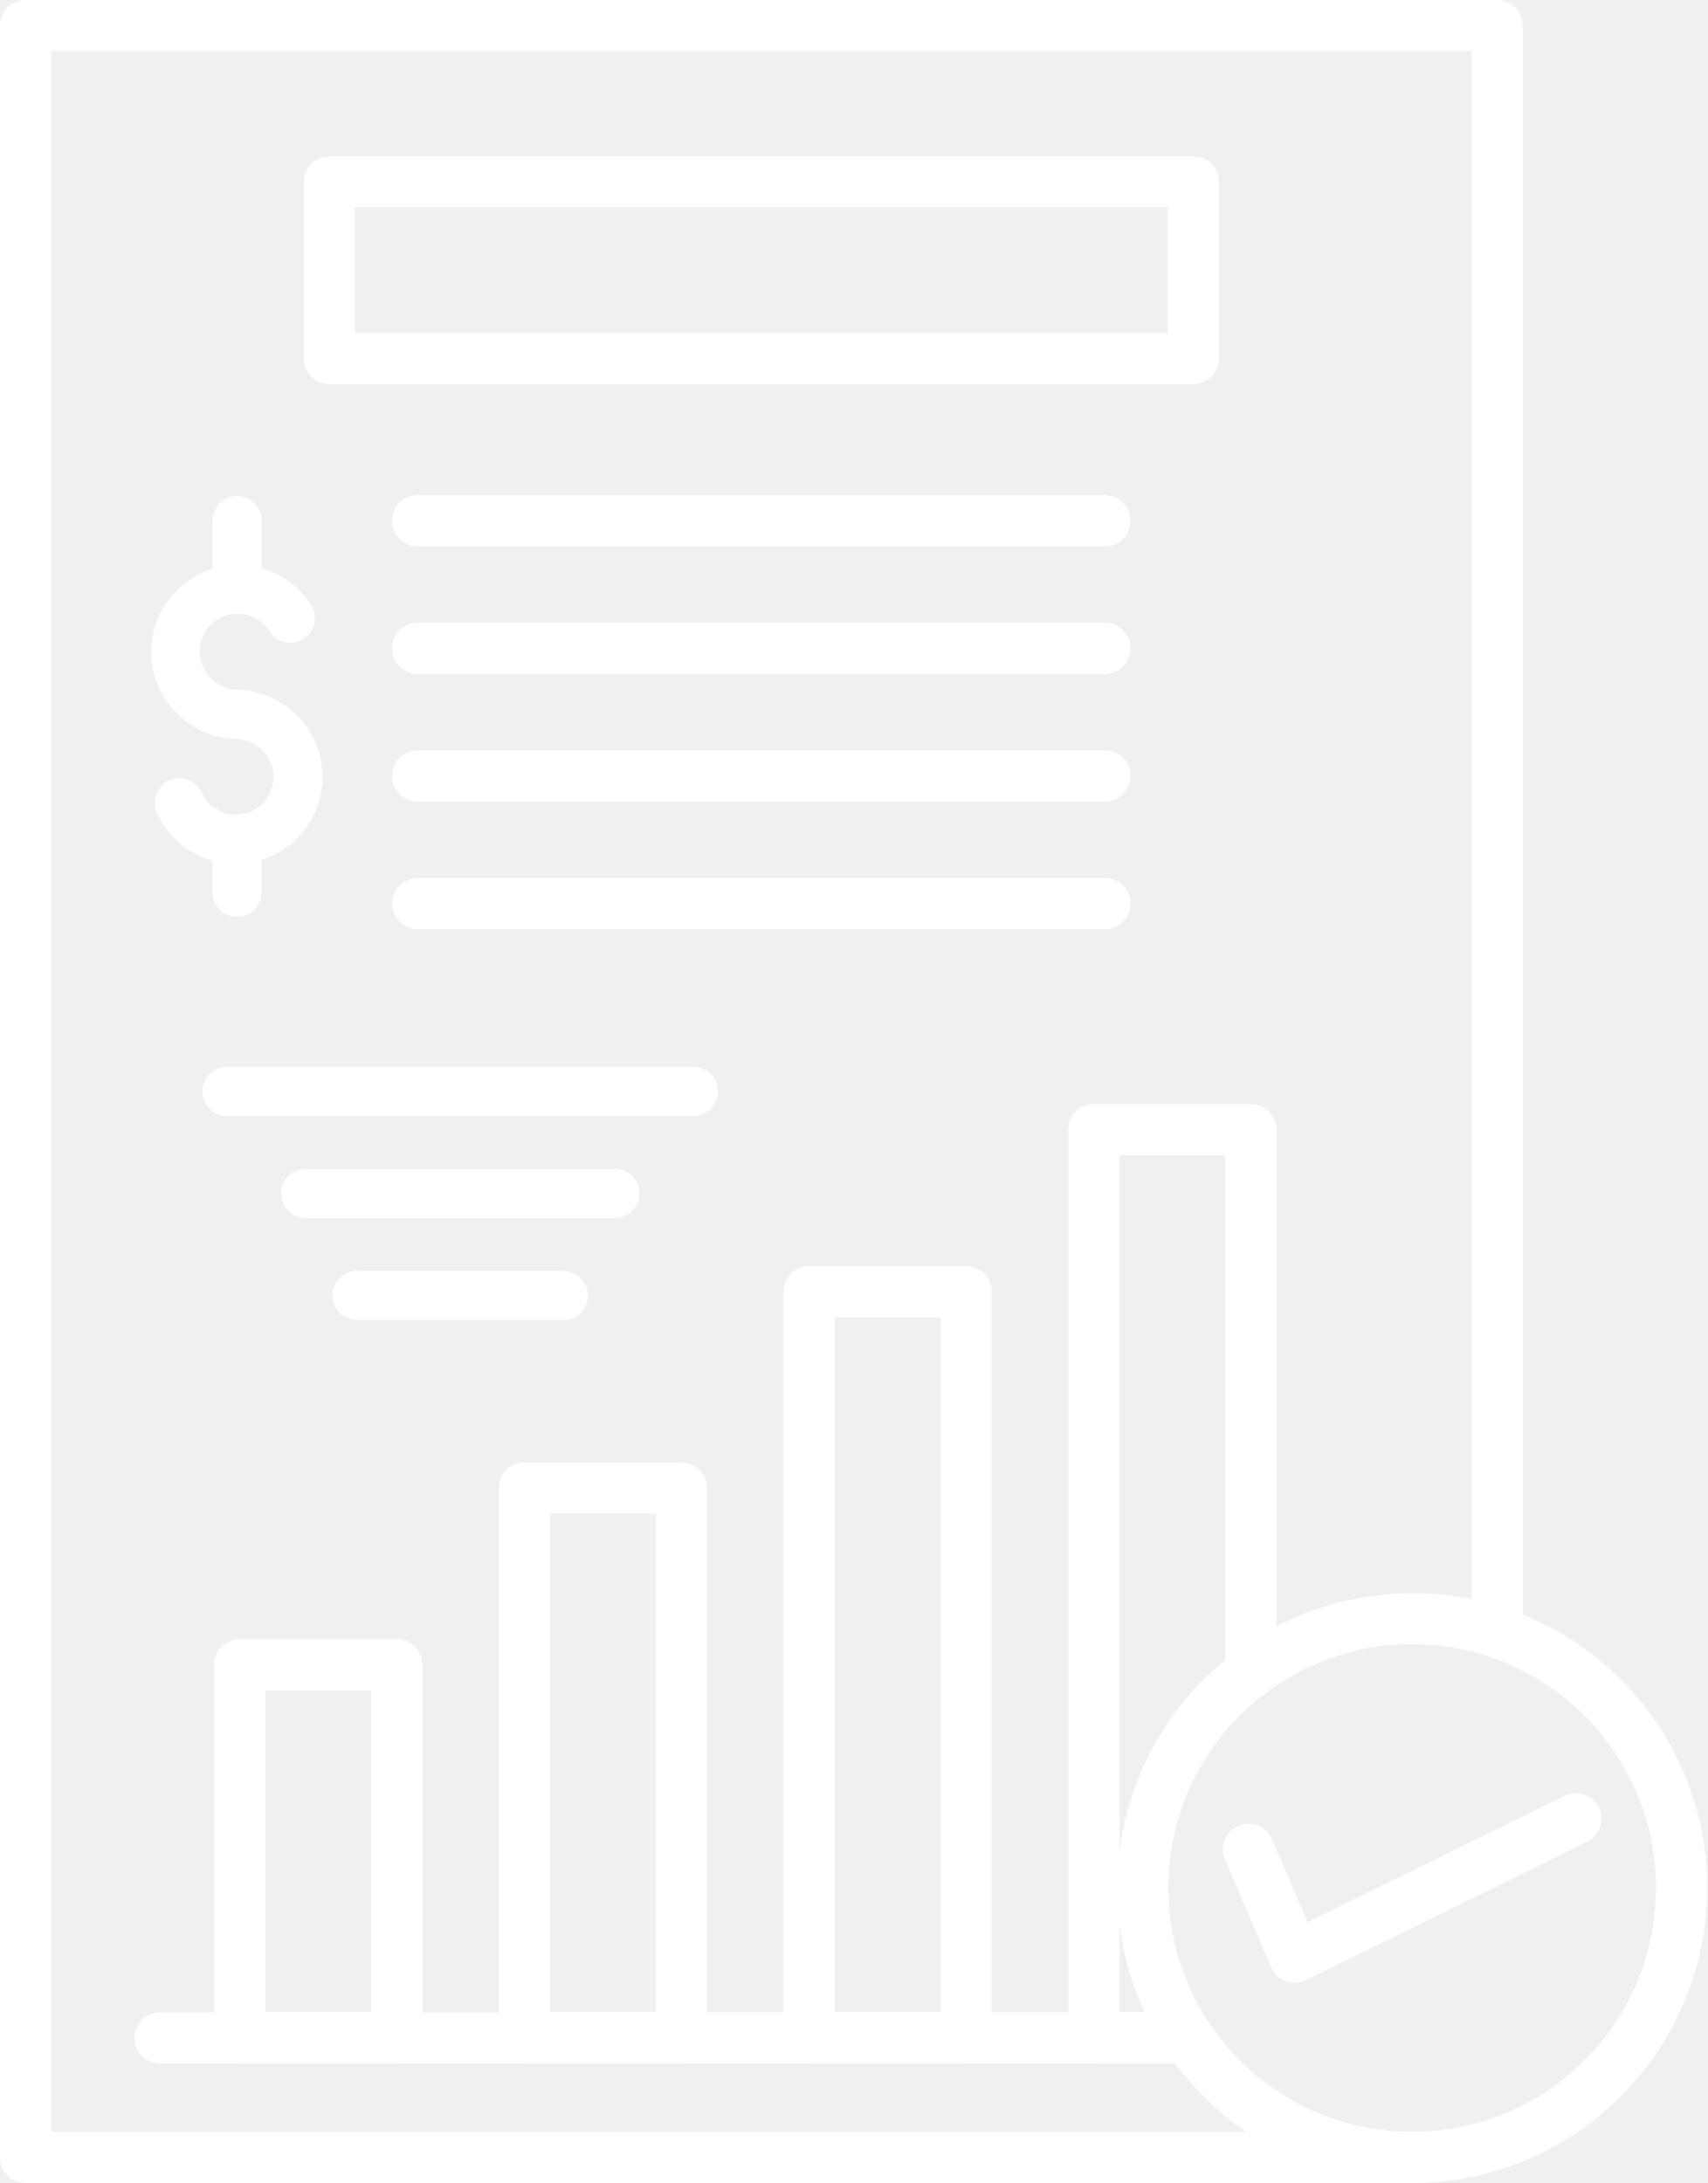
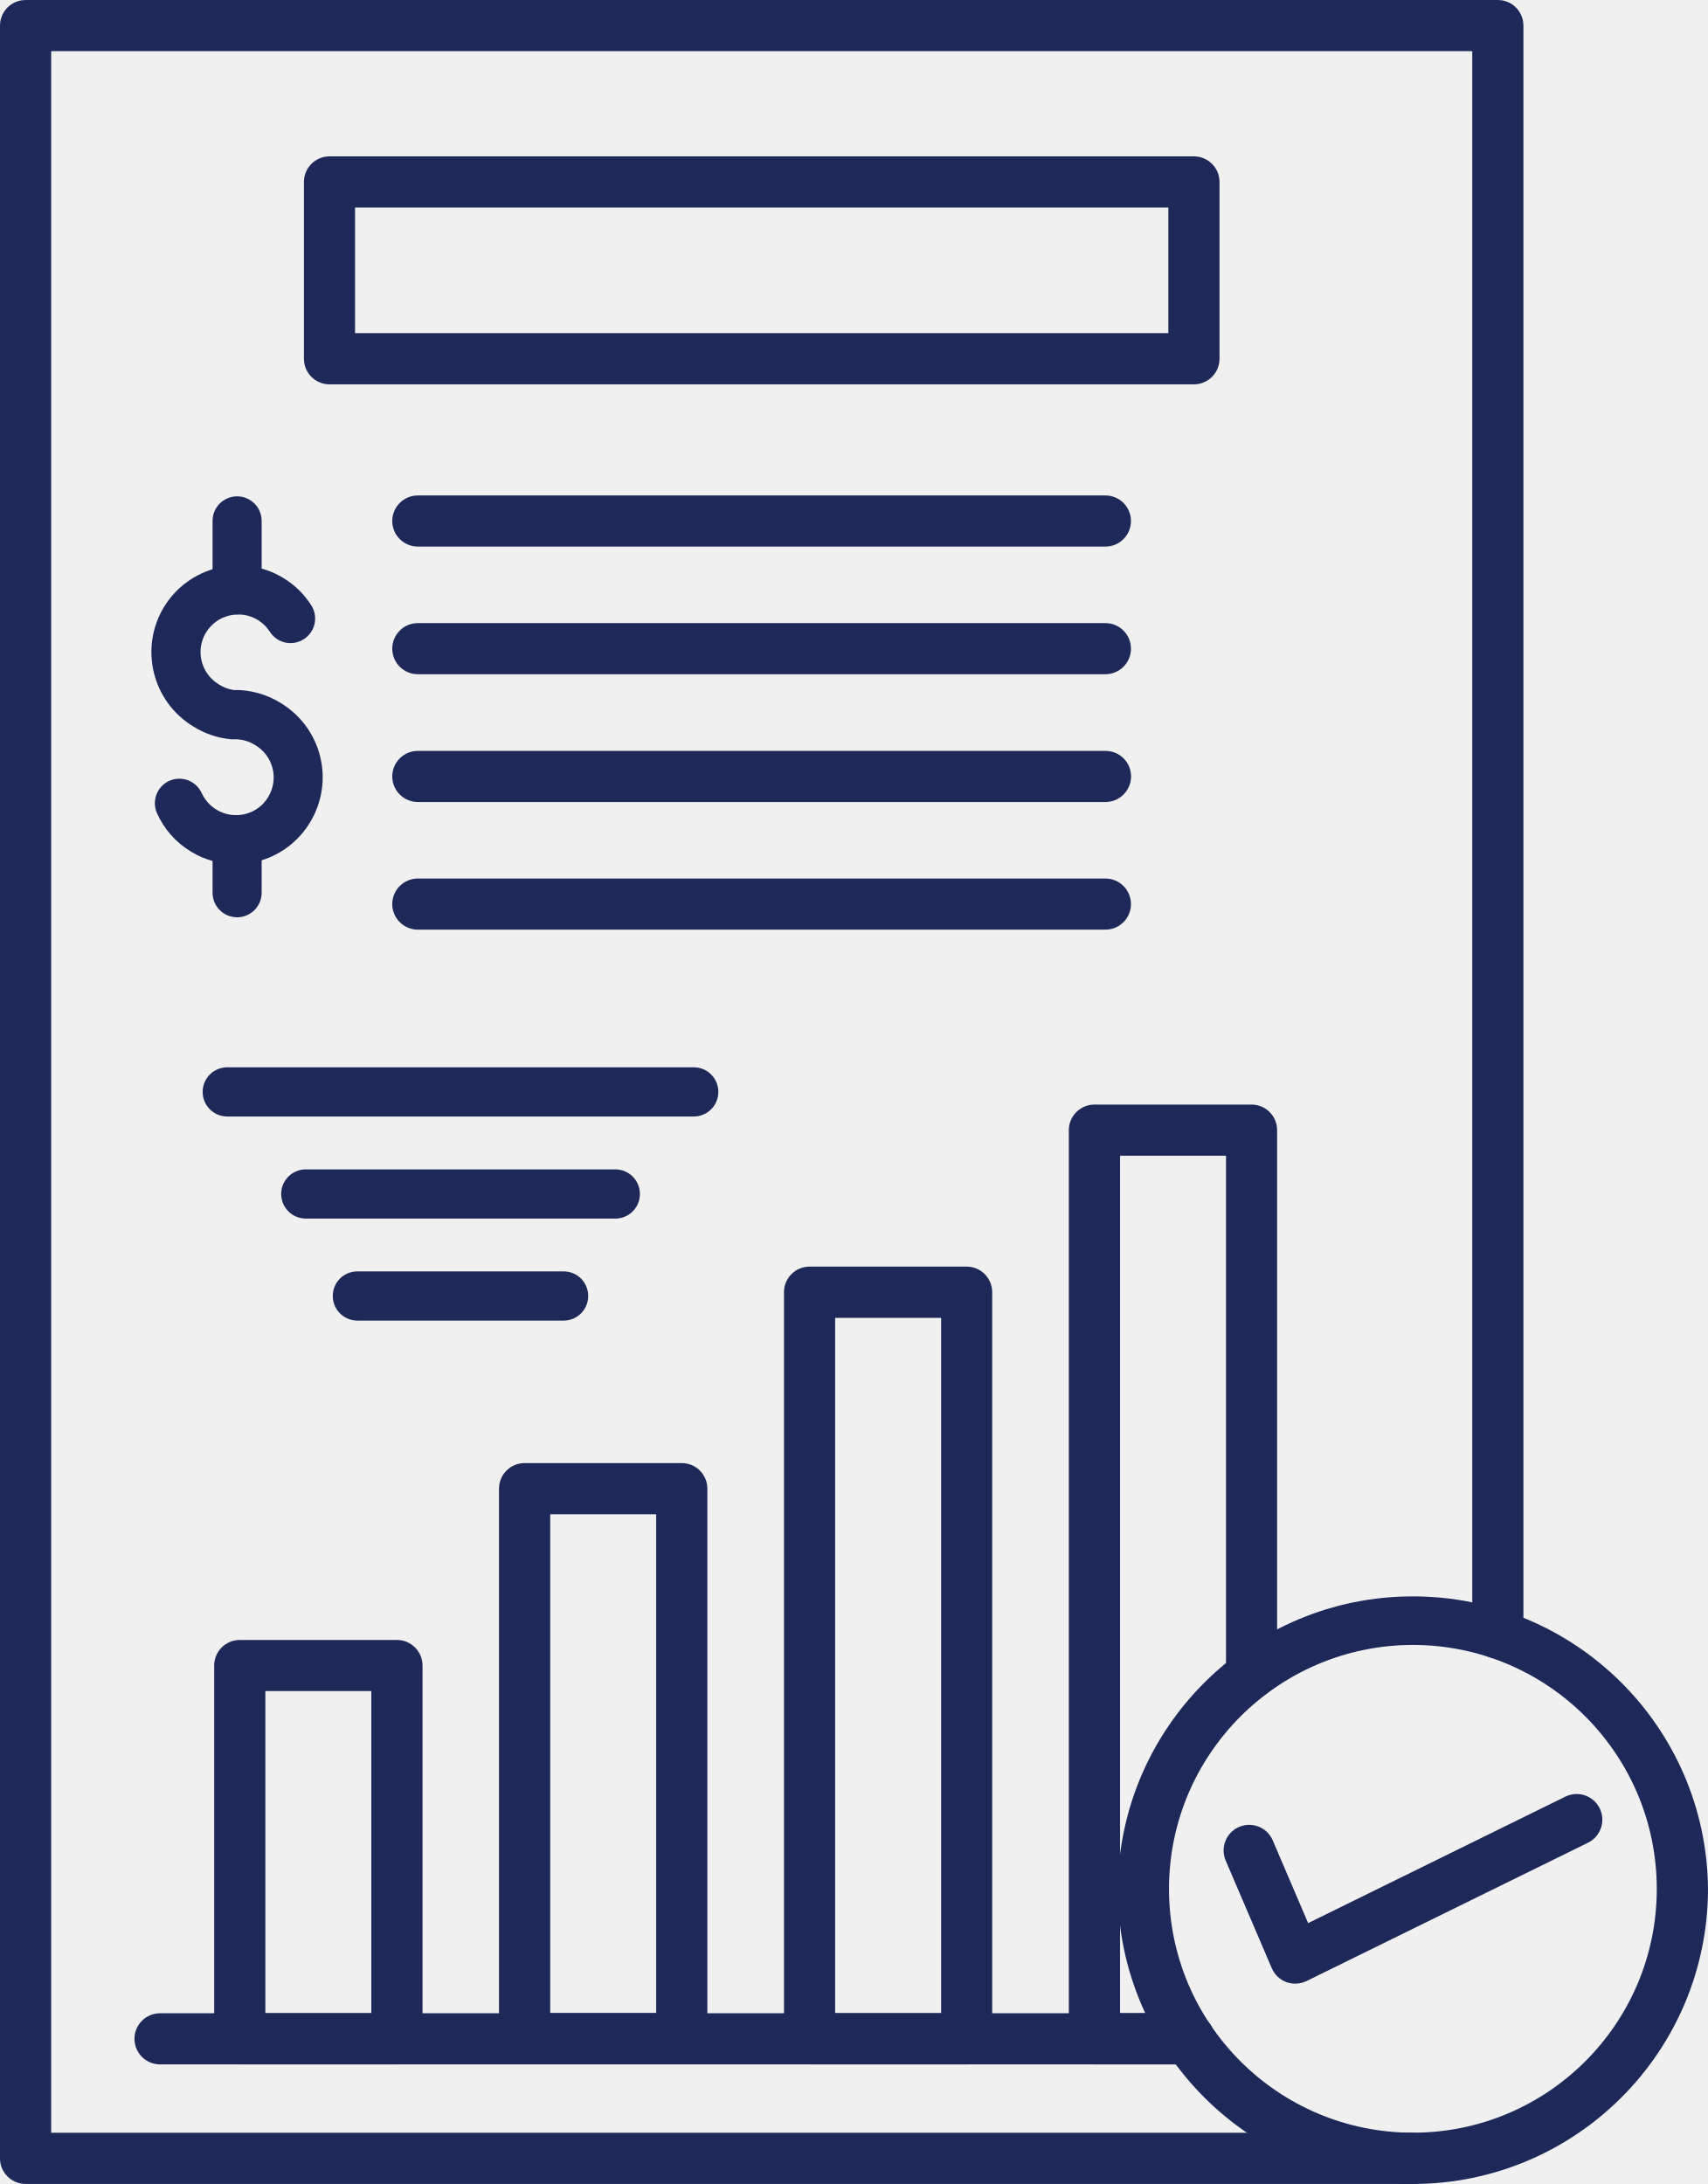
- <svg xmlns="http://www.w3.org/2000/svg" width="162.66" height="208" viewBox="0 0 162.66 208">
-   <g id="Group_6221" data-name="Group 6221" transform="translate(229.683 -1603.004)">
-     <g id="Group_404" data-name="Group 404" transform="translate(-229.683 1603.005)">
-       <path id="Path_287" data-name="Path 287" d="M111.3,172.048H-20.822a2.436,2.436,0,0,1-2.436-2.436V-33.515a2.436,2.436,0,0,1,2.436-2.436H119.387a2.436,2.436,0,0,1,2.436,2.436V119.578a2.436,2.436,0,0,1-4.871,0L116.945-31.08H-18.387V167.171H111.3a2.439,2.439,0,0,1,.006,4.877Z" transform="translate(23.258 35.951)" fill="#fff" />
-     </g>
-     <g id="Group_405" data-name="Group 405" transform="translate(-216.88 1794.735)">
-       <path id="Path_288" data-name="Path 288" d="M83.069,4.034H-14.922A2.44,2.44,0,0,1-17.358,1.6,2.44,2.44,0,0,1-14.922-.837L83.069-.843a2.439,2.439,0,0,1,0,4.877Z" transform="translate(17.358 0.843)" fill="#fff" />
-     </g>
-     <g id="Group_406" data-name="Group 406" transform="translate(-209.283 1759.194)">
-       <path id="Path_289" data-name="Path 289" d="M14.4,33.432H-.572A2.436,2.436,0,0,1-3.008,31V-4.55A2.432,2.432,0,0,1-.572-6.986H14.4A2.436,2.436,0,0,1,16.831-4.55V31A2.44,2.44,0,0,1,14.4,33.432M1.864,28.555h10.09V-2.114H1.864Z" transform="translate(3.008 6.986)" fill="#fff" />
-     </g>
-     <g id="Group_407" data-name="Group 407" transform="translate(-182.157 1742.346)">
-       <path id="Path_290" data-name="Path 290" d="M14.4,47.368H-.572a2.436,2.436,0,0,1-2.436-2.436V-7.462A2.436,2.436,0,0,1-.572-9.9H14.4a2.44,2.44,0,0,1,2.436,2.436V44.927A2.43,2.43,0,0,1,14.4,47.368M1.869,42.491h10.09V-5.026H1.869Z" transform="translate(3.008 9.898)" fill="#fff" />
-     </g>
-     <g id="Group_408" data-name="Group 408" transform="translate(-155.032 1723.636)">
-       <path id="Path_291" data-name="Path 291" d="M14.4,62.845H-.563A2.436,2.436,0,0,1-3,60.409L-3.01-10.7A2.436,2.436,0,0,1-.574-13.132H14.393A2.432,2.432,0,0,1,16.829-10.7V60.4A2.424,2.424,0,0,1,14.4,62.845M1.873,57.968h10.09V-8.255H1.873Z" transform="translate(3.01 13.132)" fill="#fff" />
-     </g>
-     <g id="Group_409" data-name="Group 409" transform="translate(-127.897 1708.205)">
-       <path id="Path_292" data-name="Path 292" d="M9.466,75.608H.458a2.44,2.44,0,0,1-2.436-2.436V-13.363A2.436,2.436,0,0,1,.458-15.8H15.425a2.432,2.432,0,0,1,2.436,2.436V38.331a2.436,2.436,0,0,1-4.872,0V-10.927H2.905V70.731H9.466a2.439,2.439,0,0,1,0,4.877Z" transform="translate(1.978 15.799)" fill="#fff" />
-     </g>
-     <g id="Group_410" data-name="Group 410" transform="translate(-200.741 1617.892)">
-       <path id="Path_293" data-name="Path 293" d="M70.11,17.956H-12.214A2.436,2.436,0,0,1-14.65,15.52V-1.316a2.44,2.44,0,0,1,2.436-2.436H70.11a2.44,2.44,0,0,1,2.436,2.436V15.52a2.44,2.44,0,0,1-2.436,2.436M-9.778,13.084H67.674V1.12H-9.778Z" transform="translate(14.65 3.752)" fill="#fff" />
-     </g>
-     <g id="Group_411" data-name="Group 411" transform="translate(-192.326 1650.186)">
-       <path id="Path_294" data-name="Path 294" d="M56.183,4.03H-9.3A2.44,2.44,0,0,1-11.74,1.594,2.44,2.44,0,0,1-9.3-.842H56.183a2.436,2.436,0,1,1,0,4.872" transform="translate(11.74 0.842)" fill="#fff" />
-     </g>
-     <g id="Group_412" data-name="Group 412" transform="translate(-192.326 1662.343)">
-       <path id="Path_295" data-name="Path 295" d="M56.183,4.03H-9.3A2.44,2.44,0,0,1-11.74,1.594,2.44,2.44,0,0,1-9.3-.842H56.183a2.436,2.436,0,1,1,0,4.872" transform="translate(11.74 0.842)" fill="#fff" />
-     </g>
-     <g id="Group_413" data-name="Group 413" transform="translate(-192.326 1674.512)">
-       <path id="Path_296" data-name="Path 296" d="M56.183,4.03H-9.3A2.44,2.44,0,0,1-11.74,1.594,2.44,2.44,0,0,1-9.3-.842H56.183a2.436,2.436,0,1,1,0,4.872" transform="translate(11.74 0.842)" fill="#fff" />
-     </g>
-     <g id="Group_414" data-name="Group 414" transform="translate(-192.326 1686.669)">
-       <path id="Path_297" data-name="Path 297" d="M56.183,4.03H-9.3A2.44,2.44,0,0,1-11.74,1.594,2.44,2.44,0,0,1-9.3-.842H56.183a2.436,2.436,0,1,1,0,4.872" transform="translate(11.74 0.842)" fill="#fff" />
-     </g>
-     <g id="Group_415" data-name="Group 415" transform="translate(-215.268 1656.844)">
-       <path id="Path_298" data-name="Path 298" d="M6.652,23.546A8.241,8.241,0,0,1,2.4,22.36,8.152,8.152,0,0,1-.852,18.709a2.339,2.339,0,0,1,4.258-1.938,3.593,3.593,0,0,0,4.125,1.99,3.536,3.536,0,0,0,2.21-1.632,3.584,3.584,0,0,0-1.221-4.924A3.593,3.593,0,0,0,6.5,11.639a1.626,1.626,0,0,1-.336,0A8.206,8.206,0,0,1,2.608,10.43,8.269,8.269,0,1,1,13.838-1.113a2.338,2.338,0,0,1-.717,3.228A2.331,2.331,0,0,1,9.892,1.4,3.533,3.533,0,0,0,8.724.27a3.587,3.587,0,1,0-3.7,6.144,3.718,3.718,0,0,0,1.394.538,8.219,8.219,0,0,1,4.507,1.232A8.268,8.268,0,0,1,8.648,23.291,7.773,7.773,0,0,1,6.652,23.546Z" transform="translate(1.39 4.92)" fill="#fff" />
-     </g>
-     <g id="Group_416" data-name="Group 416" transform="translate(-209.44 1680.632)">
-       <path id="Path_299" data-name="Path 299" d="M1.933,8.049A2.338,2.338,0,0,1-.4,5.712V.655a2.337,2.337,0,0,1,4.675,0V5.712A2.338,2.338,0,0,1,1.933,8.049" transform="translate(0.404 1.682)" fill="#fff" />
-     </g>
-     <g id="Group_417" data-name="Group 417" transform="translate(-209.44 1650.275)">
-       <path id="Path_300" data-name="Path 300" d="M1.933,9.3A2.338,2.338,0,0,1-.4,6.961V.394a2.337,2.337,0,0,1,4.675,0V6.961A2.338,2.338,0,0,1,1.933,9.3" transform="translate(0.404 1.943)" fill="#fff" />
-     </g>
-     <g id="Group_418" data-name="Group 418" transform="translate(-210.387 1704.657)">
-       <path id="Path_301" data-name="Path 301" d="M38.692,3.872H-5.742A2.34,2.34,0,0,1-8.085,1.534,2.341,2.341,0,0,1-5.742-.809H38.692a2.34,2.34,0,0,1,0,4.681" transform="translate(8.085 0.809)" fill="#fff" />
-     </g>
-     <g id="Group_419" data-name="Group 419" transform="translate(-202.9 1714.379)">
-       <path id="Path_302" data-name="Path 302" d="M26.311,3.872H-3.155A2.343,2.343,0,0,1-5.5,1.534,2.344,2.344,0,0,1-3.155-.809H26.311a2.34,2.34,0,0,1,0,4.681" transform="translate(5.498 0.809)" fill="#fff" />
-     </g>
-     <g id="Group_420" data-name="Group 420" transform="translate(-197.99 1724.094)">
-       <path id="Path_303" data-name="Path 303" d="M18.185,3.872H-1.463A2.338,2.338,0,0,1-3.8,1.534,2.34,2.34,0,0,1-1.463-.809H18.185a2.34,2.34,0,0,1,0,4.681" transform="translate(3.8 0.809)" fill="#fff" />
-     </g>
-     <g id="Group_421" data-name="Group 421" transform="translate(-123.236 1754.796)">
-       <path id="Path_304" data-name="Path 304" d="M23.249,46.492A28.1,28.1,0,1,1,51.355,18.386,28.136,28.136,0,0,1,23.249,46.492m0-51.342A23.232,23.232,0,1,0,46.478,18.386,23.262,23.262,0,0,0,23.249-4.849" transform="translate(4.858 9.715)" fill="#fff" />
-     </g>
-     <g id="Group_422" data-name="Group 422" transform="translate(-113.16 1773.867)">
-       <path id="Path_305" data-name="Path 305" d="M5.653,14.936A2.445,2.445,0,0,1,3.408,13.46L-.983,3.214a2.442,2.442,0,1,1,4.49-1.921l3.379,7.88L31.376-2.873a2.443,2.443,0,0,1,3.263,1.111A2.435,2.435,0,0,1,33.528,1.5L6.735,14.681A2.436,2.436,0,0,1,5.653,14.936Z" transform="translate(1.181 3.121)" fill="#fff" />
+ <svg xmlns="http://www.w3.org/2000/svg" width="72.374" height="92.55" viewBox="0 0 72.374 92.55">
+   <defs>
+     <clipPath id="clip-path">
+       <path id="Path_211" data-name="Path 211" d="M0,52.682H72.374V-39.867H0Z" transform="translate(0 39.867)" fill="#1e2859" />
+     </clipPath>
+   </defs>
+   <g id="Group_6241" data-name="Group 6241" transform="translate(0 39.867)">
+     <g id="Group_310" data-name="Group 310" transform="translate(0 -39.867)" clip-path="url(#clip-path)">
+       <g id="Group_291" data-name="Group 291" transform="translate(0 0.001)">
+         <path id="Path_192" data-name="Path 192" d="M34.082,52.681H-24.707A1.084,1.084,0,0,1-25.791,51.6V-38.784a1.083,1.083,0,0,1,1.084-1.082H37.678a1.083,1.083,0,0,1,1.084,1.082V29.334a1.084,1.084,0,0,1-2.168,0l0-67.034H-23.623V50.511h57.7a1.085,1.085,0,0,1,0,2.171Z" transform="translate(25.791 39.866)" fill="#1e2859" />
+       </g>
+       <g id="Group_292" data-name="Group 292" transform="translate(5.698 85.31)">
+         <path id="Path_193" data-name="Path 193" d="M25.435,1.236h-43.6A1.084,1.084,0,0,1-19.248.151,1.083,1.083,0,0,1-18.164-.93l43.6,0A1.084,1.084,0,0,1,26.52.149,1.084,1.084,0,0,1,25.435,1.236Z" transform="translate(19.248 0.935)" fill="#1e2859" />
+       </g>
+       <g id="Group_293" data-name="Group 293" transform="translate(9.076 69.496)">
+         <path id="Path_194" data-name="Path 194" d="M4.408,10.237h-6.66A1.084,1.084,0,0,1-3.336,9.153V-6.663A1.084,1.084,0,0,1-2.252-7.747h6.66A1.084,1.084,0,0,1,5.492-6.663V9.153a1.084,1.084,0,0,1-1.084,1.084M-1.168,8.067h4.49V-5.581h-4.49Z" transform="translate(3.336 7.747)" fill="#1e2859" />
+       </g>
+       <g id="Group_294" data-name="Group 294" transform="translate(21.145 62)">
+         <path id="Path_195" data-name="Path 195" d="M4.408,14.5h-6.66A1.084,1.084,0,0,1-3.336,13.42V-9.892a1.084,1.084,0,0,1,1.084-1.084h6.66A1.084,1.084,0,0,1,5.492-9.892v23.31A1.081,1.081,0,0,1,4.408,14.5m-5.574-2.171h4.49V-8.808h-4.49Z" transform="translate(3.336 10.976)" fill="#1e2859" />
+       </g>
+       <g id="Group_295" data-name="Group 295" transform="translate(33.217 53.675)">
+         <path id="Path_196" data-name="Path 196" d="M4.41,19.243h-6.66a1.084,1.084,0,0,1-1.084-1.084l0-31.639a1.083,1.083,0,0,1,1.082-1.082h6.66A1.083,1.083,0,0,1,5.489-13.48V18.157A1.077,1.077,0,0,1,4.41,19.243m-5.576-2.171h4.49V-12.391h-4.49Z" transform="translate(3.337 14.562)" fill="#1e2859" />
+       </g>
+       <g id="Group_296" data-name="Group 296" transform="translate(45.29 46.808)">
+         <path id="Path_197" data-name="Path 197" d="M2.9,23.152H-1.109a1.084,1.084,0,0,1-1.084-1.084v-38.5A1.084,1.084,0,0,1-1.109-17.52h6.66a1.083,1.083,0,0,1,1.082,1.084v23a1.083,1.083,0,1,1-2.166,0V-15.352H-.022V20.981H2.9a1.085,1.085,0,0,1,0,2.171Z" transform="translate(2.193 17.52)" fill="#1e2859" />
+       </g>
+       <g id="Group_297" data-name="Group 297" transform="translate(12.879 6.627)">
+         <path id="Path_198" data-name="Path 198" d="M21.467,5.5h-36.63a1.083,1.083,0,0,1-1.082-1.084V-3.078A1.083,1.083,0,0,1-15.163-4.16h36.63a1.083,1.083,0,0,1,1.084,1.082V4.413A1.084,1.084,0,0,1,21.467,5.5M-14.079,3.331H20.383V-1.994H-14.079Z" transform="translate(16.245 4.16)" fill="#1e2859" />
+       </g>
+       <g id="Group_298" data-name="Group 298" transform="translate(16.621 20.996)">
+         <path id="Path_199" data-name="Path 199" d="M17.2,1.233H-11.935A1.085,1.085,0,0,1-13.019.149,1.085,1.085,0,0,1-11.935-.933H17.2a1.083,1.083,0,1,1,0,2.166" transform="translate(13.019 0.933)" fill="#1e2859" />
+       </g>
+       <g id="Group_299" data-name="Group 299" transform="translate(16.621 26.405)">
+         <path id="Path_200" data-name="Path 200" d="M17.2,1.233H-11.935A1.085,1.085,0,0,1-13.019.149,1.085,1.085,0,0,1-11.935-.933H17.2a1.083,1.083,0,1,1,0,2.166" transform="translate(13.019 0.933)" fill="#1e2859" />
+       </g>
+       <g id="Group_300" data-name="Group 300" transform="translate(16.621 31.82)">
+         <path id="Path_201" data-name="Path 201" d="M17.2,1.233H-11.935A1.085,1.085,0,0,1-13.019.149,1.085,1.085,0,0,1-11.935-.933H17.2A1.083,1.083,0,0,1,18.288.149,1.087,1.087,0,0,1,17.2,1.233" transform="translate(13.019 0.933)" fill="#1e2859" />
+       </g>
+       <g id="Group_301" data-name="Group 301" transform="translate(16.621 37.229)">
+         <path id="Path_202" data-name="Path 202" d="M17.2,1.233H-11.935A1.085,1.085,0,0,1-13.019.149,1.085,1.085,0,0,1-11.935-.933H17.2a1.083,1.083,0,1,1,0,2.166" transform="translate(13.019 0.933)" fill="#1e2859" />
+       </g>
+       <g id="Group_302" data-name="Group 302" transform="translate(6.415 23.958)">
+         <path id="Path_203" data-name="Path 203" d="M2.036,7.209A3.659,3.659,0,0,1,.145,6.68,3.624,3.624,0,0,1-1.3,5.057,1.041,1.041,0,0,1-.786,3.678,1.041,1.041,0,0,1,.593,4.2a1.6,1.6,0,0,0,1.836.884,1.567,1.567,0,0,0,.982-.727,1.591,1.591,0,0,0-.543-2.189,1.6,1.6,0,0,0-.9-.253.794.794,0,0,1-.149,0A3.659,3.659,0,0,1,.237,1.373,3.687,3.687,0,0,1-1.016-3.676,3.684,3.684,0,0,1,4.033-4.93a3.63,3.63,0,0,1,1.2,1.168,1.038,1.038,0,0,1-.318,1.437,1.038,1.038,0,0,1-1.437-.318,1.579,1.579,0,0,0-.522-.506A1.6,1.6,0,0,0,.767-2.6,1.6,1.6,0,0,0,1.31-.415a1.623,1.623,0,0,0,.622.241,3.652,3.652,0,0,1,2,.548A3.675,3.675,0,0,1,5.189,5.424,3.655,3.655,0,0,1,2.926,7.1,3.483,3.483,0,0,1,2.036,7.209Z" transform="translate(1.541 5.455)" fill="#1e2859" />
+       </g>
+       <g id="Group_303" data-name="Group 303" transform="translate(9.007 34.541)">
+         <path id="Path_204" data-name="Path 204" d="M.592,2.465a1.04,1.04,0,0,1-1.04-1.04V-.825a1.038,1.038,0,0,1,1.04-1.04,1.038,1.038,0,0,1,1.04,1.04V1.425a1.04,1.04,0,0,1-1.04,1.04" transform="translate(0.448 1.865)" fill="#1e2859" />
+       </g>
+       <g id="Group_304" data-name="Group 304" transform="translate(9.007 21.033)">
+         <path id="Path_205" data-name="Path 205" d="M.592,2.848a1.04,1.04,0,0,1-1.04-1.04v-2.92A1.04,1.04,0,0,1,.592-2.155a1.04,1.04,0,0,1,1.04,1.042v2.92a1.04,1.04,0,0,1-1.04,1.04" transform="translate(0.448 2.155)" fill="#1e2859" />
+       </g>
+       <g id="Group_305" data-name="Group 305" transform="translate(8.587 45.231)">
+         <path id="Path_206" data-name="Path 206" d="M11.847,1.185H-7.925A1.041,1.041,0,0,1-8.965.145,1.042,1.042,0,0,1-7.925-.9H11.847A1.04,1.04,0,0,1,12.887.145a1.04,1.04,0,0,1-1.04,1.04" transform="translate(8.965 0.897)" fill="#1e2859" />
+       </g>
+       <g id="Group_306" data-name="Group 306" transform="translate(11.919 49.557)">
+         <path id="Path_207" data-name="Path 207" d="M8.056,1.185H-5.056A1.041,1.041,0,0,1-6.1.145,1.042,1.042,0,0,1-5.056-.9H8.056A1.04,1.04,0,0,1,9.1.145a1.04,1.04,0,0,1-1.04,1.04" transform="translate(6.096 0.897)" fill="#1e2859" />
+       </g>
+       <g id="Group_307" data-name="Group 307" transform="translate(14.101 53.879)">
+         <path id="Path_208" data-name="Path 208" d="M5.569,1.185H-3.174A1.041,1.041,0,0,1-4.214.145,1.042,1.042,0,0,1-3.174-.9H5.569A1.04,1.04,0,0,1,6.609.145a1.04,1.04,0,0,1-1.04,1.04" transform="translate(4.214 0.897)" fill="#1e2859" />
+       </g>
+       <g id="Group_308" data-name="Group 308" transform="translate(47.363 67.54)">
+         <path id="Path_209" data-name="Path 209" d="M7.119,14.236A12.521,12.521,0,0,1-5.387,1.73a12.506,12.506,0,0,1,25.011,0A12.52,12.52,0,0,1,7.119,14.236m0-22.843A10.348,10.348,0,0,0-3.216,1.728a10.335,10.335,0,1,0,20.67,0A10.344,10.344,0,0,0,7.119-8.607" transform="translate(5.387 10.773)" fill="#1e2859" />
+       </g>
+       <g id="Group_309" data-name="Group 309" transform="translate(51.848 76.026)">
+         <path id="Path_210" data-name="Path 210" d="M1.73,4.573a1.154,1.154,0,0,1-.376-.065,1.084,1.084,0,0,1-.622-.592L-1.221-.643A1.085,1.085,0,0,1-.65-2.069,1.084,1.084,0,0,1,.773-1.5l1.5,3.508,10.9-5.36a1.088,1.088,0,0,1,1.453.494A1.086,1.086,0,0,1,14.133-1.4L2.213,4.459A1.1,1.1,0,0,1,1.73,4.573Z" transform="translate(1.309 3.461)" fill="#1e2859" />
+       </g>
    </g>
  </g>
</svg>
